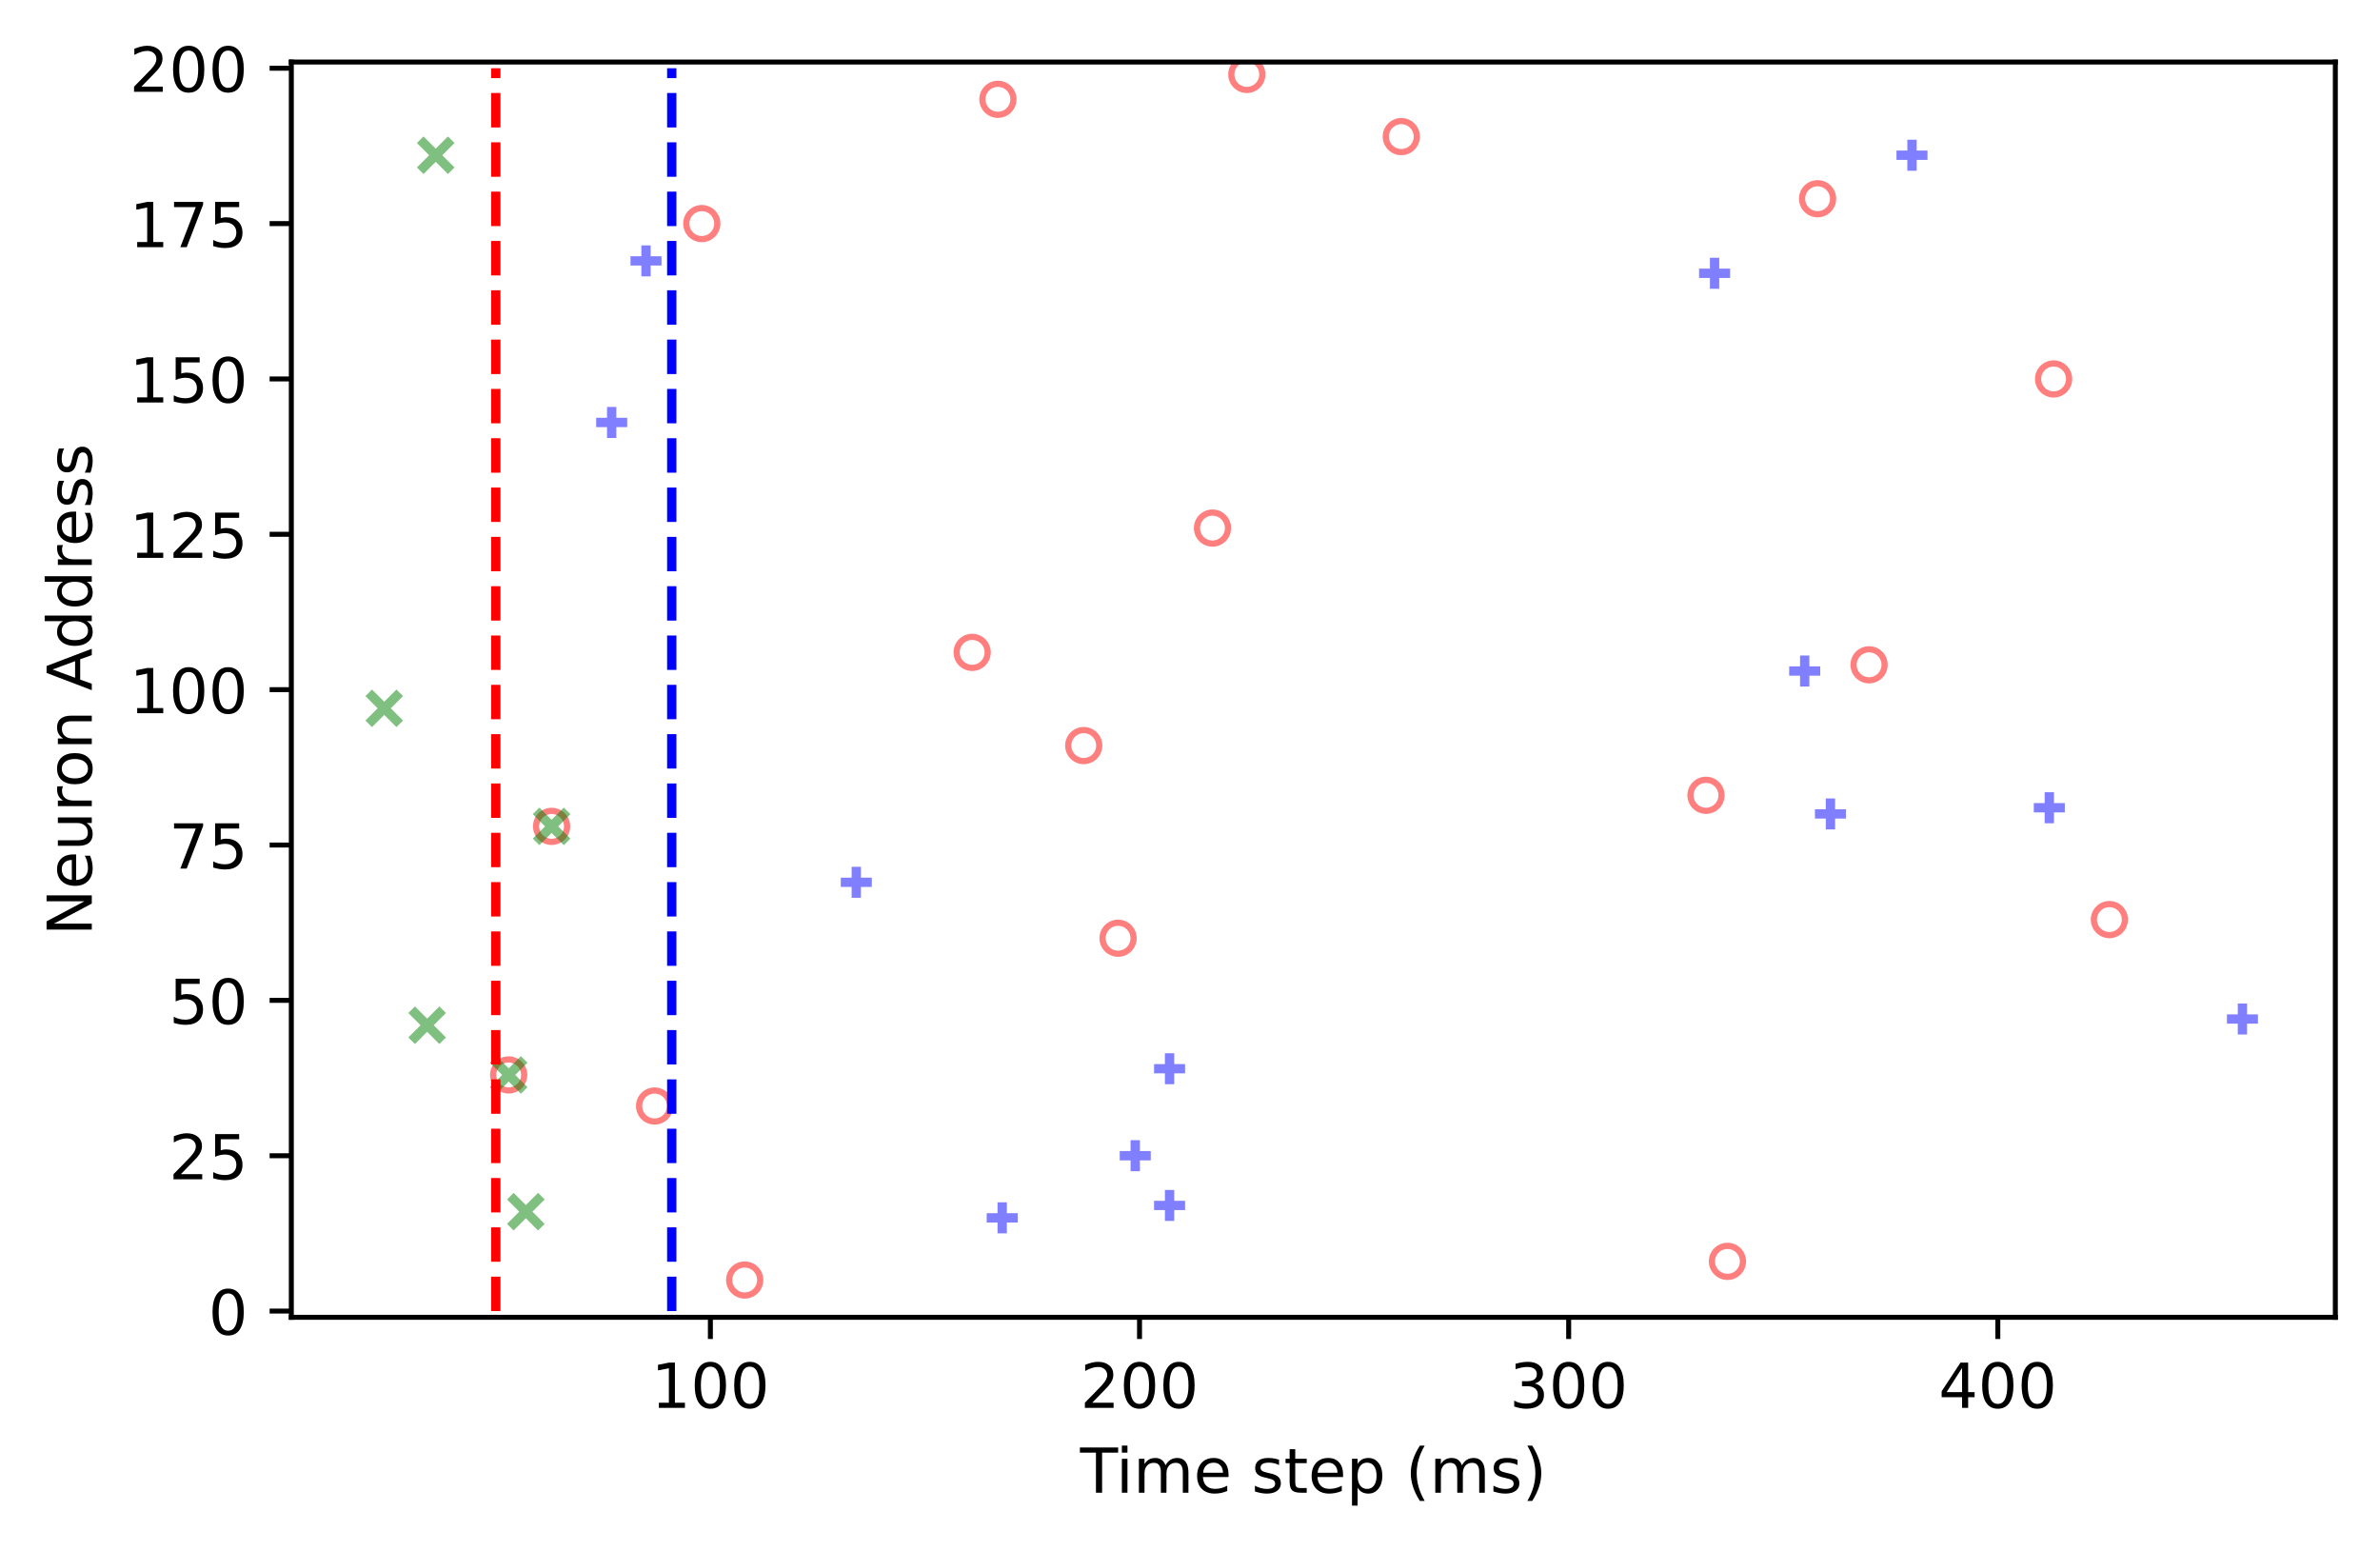
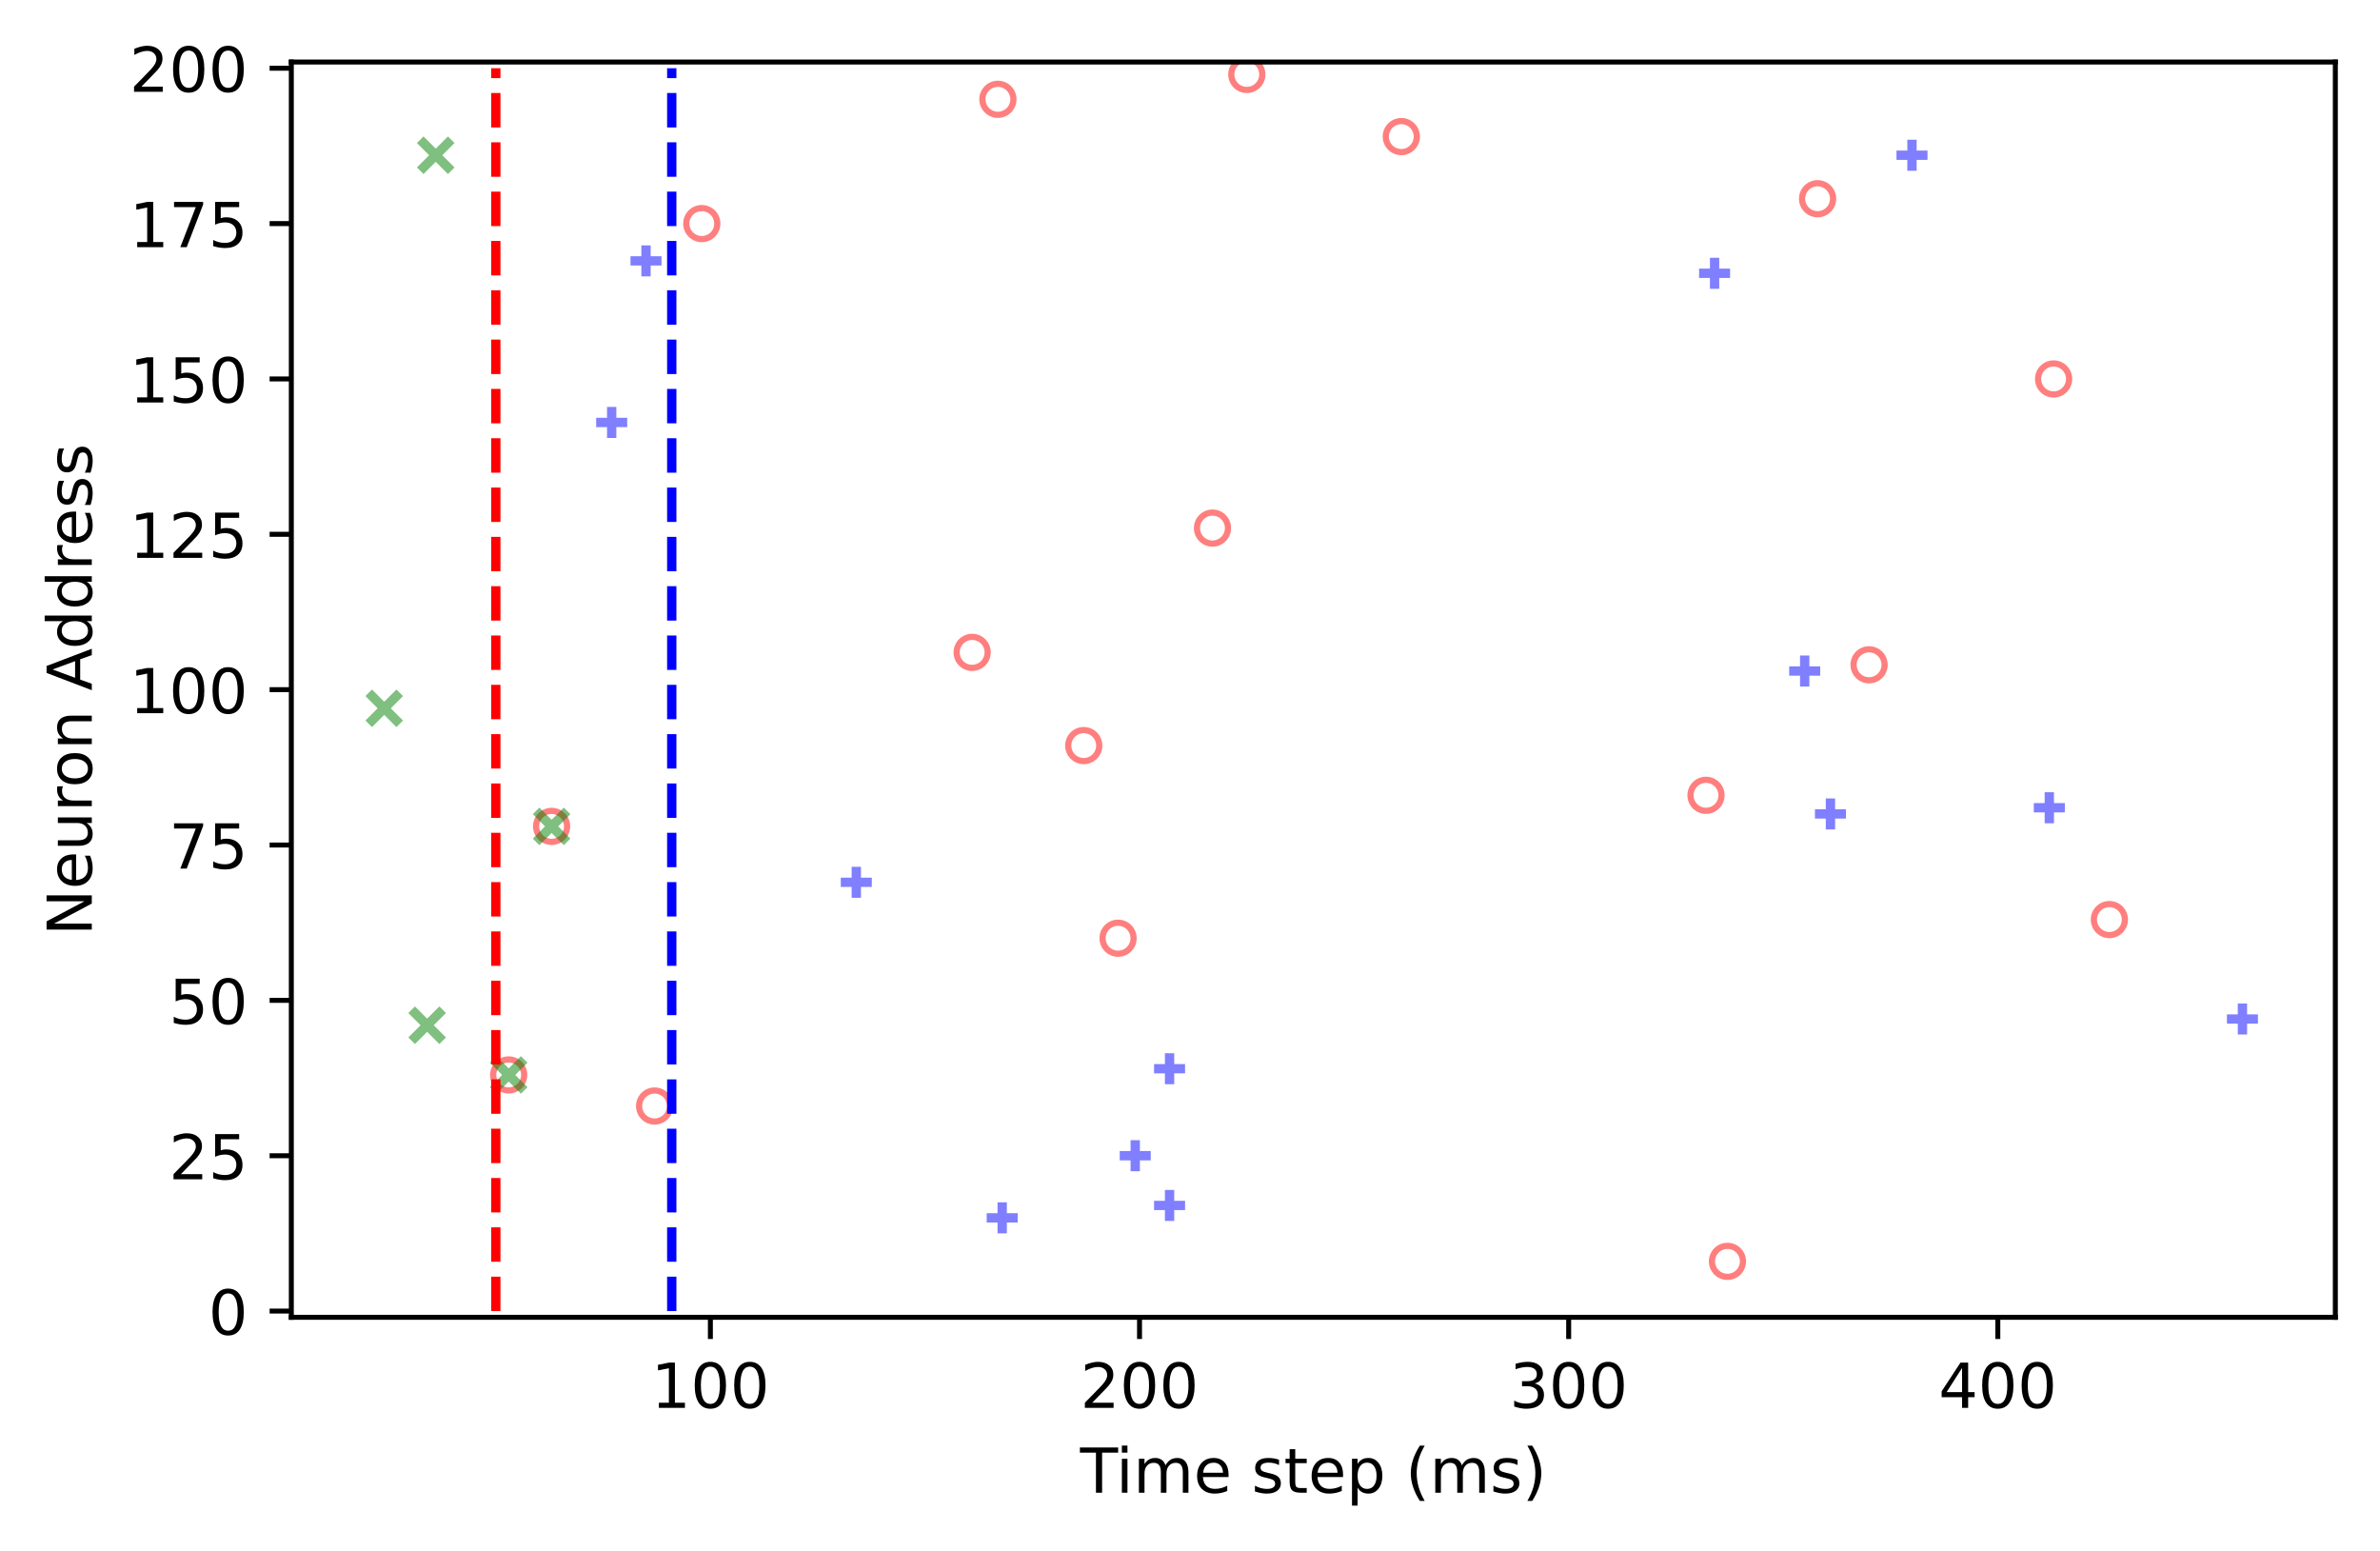
<svg xmlns="http://www.w3.org/2000/svg" xmlns:xlink="http://www.w3.org/1999/xlink" width="383.693pt" height="249.899pt" viewBox="0 0 383.693 249.899" version="1.1">
  <defs>
    <style type="text/css">*{stroke-linejoin: round; stroke-linecap: butt}</style>
  </defs>
  <g id="figure_1">
    <g id="patch_1">
      <path d="M 0 249.899  L 383.693 249.899  L 383.693 0  L 0 0  L 0 249.899  z " style="fill: none" />
    </g>
    <g id="axes_1">
      <g id="patch_2">
        <path d="M 46.966 212.343  L 376.493 212.343  L 376.493 9.998  L 46.966 9.998  L 46.966 212.343  z " style="fill: none" />
      </g>
      <g id="PathCollection_1">
        <defs>
-           <path id="m49ba9398c5" d="M -2.5 0  L 2.5 0  M 0 2.5  L 0 -2.5  " style="stroke: #0000ff; stroke-opacity: 0.5; stroke-width: 1.5" />
+           <path id="md9dcd621cb" d="M -2.5 0  L 2.5 0  M 0 2.5  L 0 -2.5  " style="stroke: #0000ff; stroke-opacity: 0.5; stroke-width: 1.5" />
        </defs>
-         <g clip-path="url(#p2a51157a6c)">
-           <use xlink:href="#m49ba9398c5" x="98.612" y="68.097" style="fill: #0000ff; fill-opacity: 0.5; stroke: #0000ff; stroke-opacity: 0.5; stroke-width: 1.5" />
-           <use xlink:href="#m49ba9398c5" x="104.147" y="42.052" style="fill: #0000ff; fill-opacity: 0.5; stroke: #0000ff; stroke-opacity: 0.5; stroke-width: 1.5" />
-           <use xlink:href="#m49ba9398c5" x="138.048" y="142.223" style="fill: #0000ff; fill-opacity: 0.5; stroke: #0000ff; stroke-opacity: 0.5; stroke-width: 1.5" />
-           <use xlink:href="#m49ba9398c5" x="161.57" y="196.315" style="fill: #0000ff; fill-opacity: 0.5; stroke: #0000ff; stroke-opacity: 0.5; stroke-width: 1.5" />
-           <use xlink:href="#m49ba9398c5" x="183.018" y="186.298" style="fill: #0000ff; fill-opacity: 0.5; stroke: #0000ff; stroke-opacity: 0.5; stroke-width: 1.5" />
-           <use xlink:href="#m49ba9398c5" x="188.552" y="194.312" style="fill: #0000ff; fill-opacity: 0.5; stroke: #0000ff; stroke-opacity: 0.5; stroke-width: 1.5" />
-           <use xlink:href="#m49ba9398c5" x="188.552" y="172.274" style="fill: #0000ff; fill-opacity: 0.5; stroke: #0000ff; stroke-opacity: 0.5; stroke-width: 1.5" />
-           <use xlink:href="#m49ba9398c5" x="276.417" y="44.056" style="fill: #0000ff; fill-opacity: 0.5; stroke: #0000ff; stroke-opacity: 0.5; stroke-width: 1.5" />
-           <use xlink:href="#m49ba9398c5" x="290.946" y="108.165" style="fill: #0000ff; fill-opacity: 0.5; stroke: #0000ff; stroke-opacity: 0.5; stroke-width: 1.5" />
-           <use xlink:href="#m49ba9398c5" x="295.097" y="131.204" style="fill: #0000ff; fill-opacity: 0.5; stroke: #0000ff; stroke-opacity: 0.5; stroke-width: 1.5" />
-           <use xlink:href="#m49ba9398c5" x="308.242" y="25.023" style="fill: #0000ff; fill-opacity: 0.5; stroke: #0000ff; stroke-opacity: 0.5; stroke-width: 1.5" />
-           <use xlink:href="#m49ba9398c5" x="330.381" y="130.203" style="fill: #0000ff; fill-opacity: 0.5; stroke: #0000ff; stroke-opacity: 0.5; stroke-width: 1.5" />
-           <use xlink:href="#m49ba9398c5" x="361.515" y="164.261" style="fill: #0000ff; fill-opacity: 0.5; stroke: #0000ff; stroke-opacity: 0.5; stroke-width: 1.5" />
+         <g clip-path="url(#pcda704940f)">
+           <use xlink:href="#md9dcd621cb" x="98.612" y="68.097" style="fill: #0000ff; fill-opacity: 0.5; stroke: #0000ff; stroke-opacity: 0.5; stroke-width: 1.5" />
+           <use xlink:href="#md9dcd621cb" x="104.147" y="42.052" style="fill: #0000ff; fill-opacity: 0.5; stroke: #0000ff; stroke-opacity: 0.5; stroke-width: 1.5" />
+           <use xlink:href="#md9dcd621cb" x="138.048" y="142.223" style="fill: #0000ff; fill-opacity: 0.5; stroke: #0000ff; stroke-opacity: 0.5; stroke-width: 1.5" />
+           <use xlink:href="#md9dcd621cb" x="161.57" y="196.315" style="fill: #0000ff; fill-opacity: 0.5; stroke: #0000ff; stroke-opacity: 0.5; stroke-width: 1.5" />
+           <use xlink:href="#md9dcd621cb" x="183.018" y="186.298" style="fill: #0000ff; fill-opacity: 0.5; stroke: #0000ff; stroke-opacity: 0.5; stroke-width: 1.5" />
+           <use xlink:href="#md9dcd621cb" x="188.552" y="194.312" style="fill: #0000ff; fill-opacity: 0.5; stroke: #0000ff; stroke-opacity: 0.5; stroke-width: 1.5" />
+           <use xlink:href="#md9dcd621cb" x="188.552" y="172.274" style="fill: #0000ff; fill-opacity: 0.5; stroke: #0000ff; stroke-opacity: 0.5; stroke-width: 1.5" />
+           <use xlink:href="#md9dcd621cb" x="276.417" y="44.056" style="fill: #0000ff; fill-opacity: 0.5; stroke: #0000ff; stroke-opacity: 0.5; stroke-width: 1.5" />
+           <use xlink:href="#md9dcd621cb" x="290.946" y="108.165" style="fill: #0000ff; fill-opacity: 0.5; stroke: #0000ff; stroke-opacity: 0.5; stroke-width: 1.5" />
+           <use xlink:href="#md9dcd621cb" x="295.097" y="131.204" style="fill: #0000ff; fill-opacity: 0.5; stroke: #0000ff; stroke-opacity: 0.5; stroke-width: 1.5" />
+           <use xlink:href="#md9dcd621cb" x="308.242" y="25.023" style="fill: #0000ff; fill-opacity: 0.5; stroke: #0000ff; stroke-opacity: 0.5; stroke-width: 1.5" />
+           <use xlink:href="#md9dcd621cb" x="330.381" y="130.203" style="fill: #0000ff; fill-opacity: 0.5; stroke: #0000ff; stroke-opacity: 0.5; stroke-width: 1.5" />
+           <use xlink:href="#md9dcd621cb" x="361.515" y="164.261" style="fill: #0000ff; fill-opacity: 0.5; stroke: #0000ff; stroke-opacity: 0.5; stroke-width: 1.5" />
        </g>
      </g>
      <g id="PathCollection_2">
        <defs>
-           <path id="C0_0_2631cf72f9" d="M 0 2.5  C 0.663 2.5 1.299 2.237 1.768 1.768  C 2.237 1.299 2.5 0.663 2.5 -0  C 2.5 -0.663 2.237 -1.299 1.768 -1.768  C 1.299 -2.237 0.663 -2.5 0 -2.5  C -0.663 -2.5 -1.299 -2.237 -1.768 -1.768  C -2.237 -1.299 -2.5 -0.663 -2.5 0  C -2.5 0.663 -2.237 1.299 -1.768 1.768  C -1.299 2.237 -0.663 2.5 0 2.5  z " />
+           <path id="C0_0_1698e691b0" d="M 0 2.5  C 0.663 2.5 1.299 2.237 1.768 1.768  C 2.237 1.299 2.5 0.663 2.5 -0  C 2.5 -0.663 2.237 -1.299 1.768 -1.768  C 1.299 -2.237 0.663 -2.5 0 -2.5  C -0.663 -2.5 -1.299 -2.237 -1.768 -1.768  C -2.237 -1.299 -2.5 -0.663 -2.5 0  C -2.5 0.663 -2.237 1.299 -1.768 1.768  C -1.299 2.237 -0.663 2.5 0 2.5  z " />
        </defs>
-         <g clip-path="url(#p2a51157a6c)">
-           <use xlink:href="#C0_0_2631cf72f9" x="82.008" y="173.276" style="fill: none; stroke: #ff0000; stroke-opacity: 0.5" />
-         </g>
-         <g clip-path="url(#p2a51157a6c)">
-           <use xlink:href="#C0_0_2631cf72f9" x="88.926" y="133.208" style="fill: none; stroke: #ff0000; stroke-opacity: 0.5" />
-         </g>
-         <g clip-path="url(#p2a51157a6c)">
-           <use xlink:href="#C0_0_2631cf72f9" x="105.531" y="178.285" style="fill: none; stroke: #ff0000; stroke-opacity: 0.5" />
-         </g>
-         <g clip-path="url(#p2a51157a6c)">
-           <use xlink:href="#C0_0_2631cf72f9" x="113.141" y="36.042" style="fill: none; stroke: #ff0000; stroke-opacity: 0.5" />
-         </g>
-         <g clip-path="url(#p2a51157a6c)">
-           <use xlink:href="#C0_0_2631cf72f9" x="120.059" y="206.333" style="fill: none; stroke: #ff0000; stroke-opacity: 0.5" />
-         </g>
-         <g clip-path="url(#p2a51157a6c)">
-           <use xlink:href="#C0_0_2631cf72f9" x="156.727" y="105.16" style="fill: none; stroke: #ff0000; stroke-opacity: 0.5" />
-         </g>
-         <g clip-path="url(#p2a51157a6c)">
-           <use xlink:href="#C0_0_2631cf72f9" x="160.879" y="16.008" style="fill: none; stroke: #ff0000; stroke-opacity: 0.5" />
-         </g>
-         <g clip-path="url(#p2a51157a6c)">
-           <use xlink:href="#C0_0_2631cf72f9" x="174.715" y="120.186" style="fill: none; stroke: #ff0000; stroke-opacity: 0.5" />
-         </g>
-         <g clip-path="url(#p2a51157a6c)">
-           <use xlink:href="#C0_0_2631cf72f9" x="180.25" y="151.239" style="fill: none; stroke: #ff0000; stroke-opacity: 0.5" />
-         </g>
-         <g clip-path="url(#p2a51157a6c)">
-           <use xlink:href="#C0_0_2631cf72f9" x="195.471" y="85.126" style="fill: none; stroke: #ff0000; stroke-opacity: 0.5" />
-         </g>
-         <g clip-path="url(#p2a51157a6c)">
-           <use xlink:href="#C0_0_2631cf72f9" x="201.006" y="12.001" style="fill: none; stroke: #ff0000; stroke-opacity: 0.5" />
-         </g>
-         <g clip-path="url(#p2a51157a6c)">
-           <use xlink:href="#C0_0_2631cf72f9" x="225.912" y="22.018" style="fill: none; stroke: #ff0000; stroke-opacity: 0.5" />
-         </g>
-         <g clip-path="url(#p2a51157a6c)">
-           <use xlink:href="#C0_0_2631cf72f9" x="275.034" y="128.199" style="fill: none; stroke: #ff0000; stroke-opacity: 0.5" />
-         </g>
-         <g clip-path="url(#p2a51157a6c)">
-           <use xlink:href="#C0_0_2631cf72f9" x="278.493" y="203.327" style="fill: none; stroke: #ff0000; stroke-opacity: 0.5" />
-         </g>
-         <g clip-path="url(#p2a51157a6c)">
-           <use xlink:href="#C0_0_2631cf72f9" x="293.022" y="32.035" style="fill: none; stroke: #ff0000; stroke-opacity: 0.5" />
-         </g>
-         <g clip-path="url(#p2a51157a6c)">
-           <use xlink:href="#C0_0_2631cf72f9" x="301.324" y="107.163" style="fill: none; stroke: #ff0000; stroke-opacity: 0.5" />
-         </g>
-         <g clip-path="url(#p2a51157a6c)">
-           <use xlink:href="#C0_0_2631cf72f9" x="331.073" y="61.085" style="fill: none; stroke: #ff0000; stroke-opacity: 0.5" />
-         </g>
-         <g clip-path="url(#p2a51157a6c)">
-           <use xlink:href="#C0_0_2631cf72f9" x="340.067" y="148.233" style="fill: none; stroke: #ff0000; stroke-opacity: 0.5" />
+         <g clip-path="url(#pcda704940f)">
+           <use xlink:href="#C0_0_1698e691b0" x="82.008" y="173.276" style="fill: none; stroke: #ff0000; stroke-opacity: 0.5" />
+         </g>
+         <g clip-path="url(#pcda704940f)">
+           <use xlink:href="#C0_0_1698e691b0" x="88.926" y="133.208" style="fill: none; stroke: #ff0000; stroke-opacity: 0.5" />
+         </g>
+         <g clip-path="url(#pcda704940f)">
+           <use xlink:href="#C0_0_1698e691b0" x="105.531" y="178.285" style="fill: none; stroke: #ff0000; stroke-opacity: 0.5" />
+         </g>
+         <g clip-path="url(#pcda704940f)">
+           <use xlink:href="#C0_0_1698e691b0" x="113.141" y="36.042" style="fill: none; stroke: #ff0000; stroke-opacity: 0.5" />
+         </g>
+         <g clip-path="url(#pcda704940f)">
+           <use xlink:href="#C0_0_1698e691b0" x="156.727" y="105.16" style="fill: none; stroke: #ff0000; stroke-opacity: 0.5" />
+         </g>
+         <g clip-path="url(#pcda704940f)">
+           <use xlink:href="#C0_0_1698e691b0" x="160.879" y="16.008" style="fill: none; stroke: #ff0000; stroke-opacity: 0.5" />
+         </g>
+         <g clip-path="url(#pcda704940f)">
+           <use xlink:href="#C0_0_1698e691b0" x="174.715" y="120.186" style="fill: none; stroke: #ff0000; stroke-opacity: 0.5" />
+         </g>
+         <g clip-path="url(#pcda704940f)">
+           <use xlink:href="#C0_0_1698e691b0" x="180.25" y="151.239" style="fill: none; stroke: #ff0000; stroke-opacity: 0.5" />
+         </g>
+         <g clip-path="url(#pcda704940f)">
+           <use xlink:href="#C0_0_1698e691b0" x="195.471" y="85.126" style="fill: none; stroke: #ff0000; stroke-opacity: 0.5" />
+         </g>
+         <g clip-path="url(#pcda704940f)">
+           <use xlink:href="#C0_0_1698e691b0" x="201.006" y="12.001" style="fill: none; stroke: #ff0000; stroke-opacity: 0.5" />
+         </g>
+         <g clip-path="url(#pcda704940f)">
+           <use xlink:href="#C0_0_1698e691b0" x="225.912" y="22.018" style="fill: none; stroke: #ff0000; stroke-opacity: 0.5" />
+         </g>
+         <g clip-path="url(#pcda704940f)">
+           <use xlink:href="#C0_0_1698e691b0" x="275.034" y="128.199" style="fill: none; stroke: #ff0000; stroke-opacity: 0.5" />
+         </g>
+         <g clip-path="url(#pcda704940f)">
+           <use xlink:href="#C0_0_1698e691b0" x="278.493" y="203.327" style="fill: none; stroke: #ff0000; stroke-opacity: 0.5" />
+         </g>
+         <g clip-path="url(#pcda704940f)">
+           <use xlink:href="#C0_0_1698e691b0" x="293.022" y="32.035" style="fill: none; stroke: #ff0000; stroke-opacity: 0.5" />
+         </g>
+         <g clip-path="url(#pcda704940f)">
+           <use xlink:href="#C0_0_1698e691b0" x="301.324" y="107.163" style="fill: none; stroke: #ff0000; stroke-opacity: 0.5" />
+         </g>
+         <g clip-path="url(#pcda704940f)">
+           <use xlink:href="#C0_0_1698e691b0" x="331.073" y="61.085" style="fill: none; stroke: #ff0000; stroke-opacity: 0.5" />
+         </g>
+         <g clip-path="url(#pcda704940f)">
+           <use xlink:href="#C0_0_1698e691b0" x="340.067" y="148.233" style="fill: none; stroke: #ff0000; stroke-opacity: 0.5" />
        </g>
      </g>
      <g id="PathCollection_3">
        <defs>
-           <path id="mb9a60f169b" d="M -2.5 2.5  L 2.5 -2.5  M -2.5 -2.5  L 2.5 2.5  " style="stroke: #008000; stroke-opacity: 0.5; stroke-width: 1.5" />
+           <path id="mad9da524e9" d="M -2.5 2.5  L 2.5 -2.5  M -2.5 -2.5  L 2.5 2.5  " style="stroke: #008000; stroke-opacity: 0.5; stroke-width: 1.5" />
        </defs>
-         <g clip-path="url(#p2a51157a6c)">
-           <use xlink:href="#mb9a60f169b" x="61.944" y="114.175" style="fill: #008000; fill-opacity: 0.5; stroke: #008000; stroke-opacity: 0.5; stroke-width: 1.5" />
-           <use xlink:href="#mb9a60f169b" x="68.863" y="165.262" style="fill: #008000; fill-opacity: 0.5; stroke: #008000; stroke-opacity: 0.5; stroke-width: 1.5" />
-           <use xlink:href="#mb9a60f169b" x="70.246" y="25.023" style="fill: #008000; fill-opacity: 0.5; stroke: #008000; stroke-opacity: 0.5; stroke-width: 1.5" />
-           <use xlink:href="#mb9a60f169b" x="82.008" y="173.276" style="fill: #008000; fill-opacity: 0.5; stroke: #008000; stroke-opacity: 0.5; stroke-width: 1.5" />
-           <use xlink:href="#mb9a60f169b" x="84.775" y="195.314" style="fill: #008000; fill-opacity: 0.5; stroke: #008000; stroke-opacity: 0.5; stroke-width: 1.5" />
-           <use xlink:href="#mb9a60f169b" x="88.926" y="133.208" style="fill: #008000; fill-opacity: 0.5; stroke: #008000; stroke-opacity: 0.5; stroke-width: 1.5" />
+         <g clip-path="url(#pcda704940f)">
+           <use xlink:href="#mad9da524e9" x="61.944" y="114.175" style="fill: #008000; fill-opacity: 0.5; stroke: #008000; stroke-opacity: 0.5; stroke-width: 1.5" />
+           <use xlink:href="#mad9da524e9" x="68.863" y="165.262" style="fill: #008000; fill-opacity: 0.5; stroke: #008000; stroke-opacity: 0.5; stroke-width: 1.5" />
+           <use xlink:href="#mad9da524e9" x="70.246" y="25.023" style="fill: #008000; fill-opacity: 0.5; stroke: #008000; stroke-opacity: 0.5; stroke-width: 1.5" />
+           <use xlink:href="#mad9da524e9" x="82.008" y="173.276" style="fill: #008000; fill-opacity: 0.5; stroke: #008000; stroke-opacity: 0.5; stroke-width: 1.5" />
+           <use xlink:href="#mad9da524e9" x="88.926" y="133.208" style="fill: #008000; fill-opacity: 0.5; stroke: #008000; stroke-opacity: 0.5; stroke-width: 1.5" />
        </g>
      </g>
      <g id="matplotlib.axis_1">
        <g id="xtick_1">
          <g id="line2d_1">
            <defs>
-               <path id="m1952675f0c" d="M 0 0  L 0 3.5  " style="stroke: #000000; stroke-width: 0.8" />
+               <path id="m37a9960a7b" d="M 0 0  L 0 3.5  " style="stroke: #000000; stroke-width: 0.8" />
            </defs>
            <g>
-               <use xlink:href="#m1952675f0c" x="114.525" y="212.343" style="stroke: #000000; stroke-width: 0.8" />
+               <use xlink:href="#m37a9960a7b" x="114.525" y="212.343" style="stroke: #000000; stroke-width: 0.8" />
            </g>
          </g>
          <g id="text_1">
            <g transform="translate(104.9809 226.9412) scale(0.1 -0.1)">
              <defs>
                <path id="DejaVuSans-31" d="M 794 531  L 1825 531  L 1825 4091  L 703 3866  L 703 4441  L 1819 4666  L 2450 4666  L 2450 531  L 3481 531  L 3481 0  L 794 0  L 794 531  z " transform="scale(0.015625)" />
                <path id="DejaVuSans-30" d="M 2034 4250  Q 1547 4250 1301 3770  Q 1056 3291 1056 2328  Q 1056 1369 1301 889  Q 1547 409 2034 409  Q 2525 409 2770 889  Q 3016 1369 3016 2328  Q 3016 3291 2770 3770  Q 2525 4250 2034 4250  z M 2034 4750  Q 2819 4750 3233 4129  Q 3647 3509 3647 2328  Q 3647 1150 3233 529  Q 2819 -91 2034 -91  Q 1250 -91 836 529  Q 422 1150 422 2328  Q 422 3509 836 4129  Q 1250 4750 2034 4750  z " transform="scale(0.015625)" />
              </defs>
              <use xlink:href="#DejaVuSans-31" />
              <use xlink:href="#DejaVuSans-30" transform="translate(63.62305 0)" />
              <use xlink:href="#DejaVuSans-30" transform="translate(127.2461 0)" />
            </g>
          </g>
        </g>
        <g id="xtick_2">
          <g id="line2d_2">
            <g>
-               <use xlink:href="#m1952675f0c" x="183.71" y="212.343" style="stroke: #000000; stroke-width: 0.8" />
+               <use xlink:href="#m37a9960a7b" x="183.71" y="212.343" style="stroke: #000000; stroke-width: 0.8" />
            </g>
          </g>
          <g id="text_2">
            <g transform="translate(174.1658 226.9412) scale(0.1 -0.1)">
              <defs>
                <path id="DejaVuSans-32" d="M 1228 531  L 3431 531  L 3431 0  L 469 0  L 469 531  Q 828 903 1448 1529  Q 2069 2156 2228 2338  Q 2531 2678 2651 2914  Q 2772 3150 2772 3378  Q 2772 3750 2511 3984  Q 2250 4219 1831 4219  Q 1534 4219 1204 4116  Q 875 4013 500 3803  L 500 4441  Q 881 4594 1212 4672  Q 1544 4750 1819 4750  Q 2544 4750 2975 4387  Q 3406 4025 3406 3419  Q 3406 3131 3298 2873  Q 3191 2616 2906 2266  Q 2828 2175 2409 1742  Q 1991 1309 1228 531  z " transform="scale(0.015625)" />
              </defs>
              <use xlink:href="#DejaVuSans-32" />
              <use xlink:href="#DejaVuSans-30" transform="translate(63.62305 0)" />
              <use xlink:href="#DejaVuSans-30" transform="translate(127.2461 0)" />
            </g>
          </g>
        </g>
        <g id="xtick_3">
          <g id="line2d_3">
            <g>
-               <use xlink:href="#m1952675f0c" x="252.894" y="212.343" style="stroke: #000000; stroke-width: 0.8" />
+               <use xlink:href="#m37a9960a7b" x="252.894" y="212.343" style="stroke: #000000; stroke-width: 0.8" />
            </g>
          </g>
          <g id="text_3">
            <g transform="translate(243.3507 226.9412) scale(0.1 -0.1)">
              <defs>
                <path id="DejaVuSans-33" d="M 2597 2516  Q 3050 2419 3304 2112  Q 3559 1806 3559 1356  Q 3559 666 3084 287  Q 2609 -91 1734 -91  Q 1441 -91 1130 -33  Q 819 25 488 141  L 488 750  Q 750 597 1062 519  Q 1375 441 1716 441  Q 2309 441 2620 675  Q 2931 909 2931 1356  Q 2931 1769 2642 2001  Q 2353 2234 1838 2234  L 1294 2234  L 1294 2753  L 1863 2753  Q 2328 2753 2575 2939  Q 2822 3125 2822 3475  Q 2822 3834 2567 4026  Q 2313 4219 1838 4219  Q 1578 4219 1281 4162  Q 984 4106 628 3988  L 628 4550  Q 988 4650 1302 4700  Q 1616 4750 1894 4750  Q 2613 4750 3031 4423  Q 3450 4097 3450 3541  Q 3450 3153 3228 2886  Q 3006 2619 2597 2516  z " transform="scale(0.015625)" />
              </defs>
              <use xlink:href="#DejaVuSans-33" />
              <use xlink:href="#DejaVuSans-30" transform="translate(63.62305 0)" />
              <use xlink:href="#DejaVuSans-30" transform="translate(127.2461 0)" />
            </g>
          </g>
        </g>
        <g id="xtick_4">
          <g id="line2d_4">
            <g>
-               <use xlink:href="#m1952675f0c" x="322.079" y="212.343" style="stroke: #000000; stroke-width: 0.8" />
+               <use xlink:href="#m37a9960a7b" x="322.079" y="212.343" style="stroke: #000000; stroke-width: 0.8" />
            </g>
          </g>
          <g id="text_4">
            <g transform="translate(312.5355 226.9412) scale(0.1 -0.1)">
              <defs>
                <path id="DejaVuSans-34" d="M 2419 4116  L 825 1625  L 2419 1625  L 2419 4116  z M 2253 4666  L 3047 4666  L 3047 1625  L 3713 1625  L 3713 1100  L 3047 1100  L 3047 0  L 2419 0  L 2419 1100  L 313 1100  L 313 1709  L 2253 4666  z " transform="scale(0.015625)" />
              </defs>
              <use xlink:href="#DejaVuSans-34" />
              <use xlink:href="#DejaVuSans-30" transform="translate(63.62305 0)" />
              <use xlink:href="#DejaVuSans-30" transform="translate(127.2461 0)" />
            </g>
          </g>
        </g>
        <g id="text_5">
          <g transform="translate(174.1255 240.6194) scale(0.1 -0.1)">
            <defs>
              <path id="DejaVuSans-54" d="M -19 4666  L 3928 4666  L 3928 4134  L 2272 4134  L 2272 0  L 1638 0  L 1638 4134  L -19 4134  L -19 4666  z " transform="scale(0.015625)" />
              <path id="DejaVuSans-69" d="M 603 3500  L 1178 3500  L 1178 0  L 603 0  L 603 3500  z M 603 4863  L 1178 4863  L 1178 4134  L 603 4134  L 603 4863  z " transform="scale(0.015625)" />
              <path id="DejaVuSans-6d" d="M 3328 2828  Q 3544 3216 3844 3400  Q 4144 3584 4550 3584  Q 5097 3584 5394 3201  Q 5691 2819 5691 2113  L 5691 0  L 5113 0  L 5113 2094  Q 5113 2597 4934 2840  Q 4756 3084 4391 3084  Q 3944 3084 3684 2787  Q 3425 2491 3425 1978  L 3425 0  L 2847 0  L 2847 2094  Q 2847 2600 2669 2842  Q 2491 3084 2119 3084  Q 1678 3084 1418 2786  Q 1159 2488 1159 1978  L 1159 0  L 581 0  L 581 3500  L 1159 3500  L 1159 2956  Q 1356 3278 1631 3431  Q 1906 3584 2284 3584  Q 2666 3584 2933 3390  Q 3200 3197 3328 2828  z " transform="scale(0.015625)" />
              <path id="DejaVuSans-65" d="M 3597 1894  L 3597 1613  L 953 1613  Q 991 1019 1311 708  Q 1631 397 2203 397  Q 2534 397 2845 478  Q 3156 559 3463 722  L 3463 178  Q 3153 47 2828 -22  Q 2503 -91 2169 -91  Q 1331 -91 842 396  Q 353 884 353 1716  Q 353 2575 817 3079  Q 1281 3584 2069 3584  Q 2775 3584 3186 3129  Q 3597 2675 3597 1894  z M 3022 2063  Q 3016 2534 2758 2815  Q 2500 3097 2075 3097  Q 1594 3097 1305 2825  Q 1016 2553 972 2059  L 3022 2063  z " transform="scale(0.015625)" />
              <path id="DejaVuSans-20" transform="scale(0.015625)" />
              <path id="DejaVuSans-73" d="M 2834 3397  L 2834 2853  Q 2591 2978 2328 3040  Q 2066 3103 1784 3103  Q 1356 3103 1142 2972  Q 928 2841 928 2578  Q 928 2378 1081 2264  Q 1234 2150 1697 2047  L 1894 2003  Q 2506 1872 2764 1633  Q 3022 1394 3022 966  Q 3022 478 2636 193  Q 2250 -91 1575 -91  Q 1294 -91 989 -36  Q 684 19 347 128  L 347 722  Q 666 556 975 473  Q 1284 391 1588 391  Q 1994 391 2212 530  Q 2431 669 2431 922  Q 2431 1156 2273 1281  Q 2116 1406 1581 1522  L 1381 1569  Q 847 1681 609 1914  Q 372 2147 372 2553  Q 372 3047 722 3315  Q 1072 3584 1716 3584  Q 2034 3584 2315 3537  Q 2597 3491 2834 3397  z " transform="scale(0.015625)" />
              <path id="DejaVuSans-74" d="M 1172 4494  L 1172 3500  L 2356 3500  L 2356 3053  L 1172 3053  L 1172 1153  Q 1172 725 1289 603  Q 1406 481 1766 481  L 2356 481  L 2356 0  L 1766 0  Q 1100 0 847 248  Q 594 497 594 1153  L 594 3053  L 172 3053  L 172 3500  L 594 3500  L 594 4494  L 1172 4494  z " transform="scale(0.015625)" />
              <path id="DejaVuSans-70" d="M 1159 525  L 1159 -1331  L 581 -1331  L 581 3500  L 1159 3500  L 1159 2969  Q 1341 3281 1617 3432  Q 1894 3584 2278 3584  Q 2916 3584 3314 3078  Q 3713 2572 3713 1747  Q 3713 922 3314 415  Q 2916 -91 2278 -91  Q 1894 -91 1617 61  Q 1341 213 1159 525  z M 3116 1747  Q 3116 2381 2855 2742  Q 2594 3103 2138 3103  Q 1681 3103 1420 2742  Q 1159 2381 1159 1747  Q 1159 1113 1420 752  Q 1681 391 2138 391  Q 2594 391 2855 752  Q 3116 1113 3116 1747  z " transform="scale(0.015625)" />
              <path id="DejaVuSans-28" d="M 1984 4856  Q 1566 4138 1362 3434  Q 1159 2731 1159 2009  Q 1159 1288 1364 580  Q 1569 -128 1984 -844  L 1484 -844  Q 1016 -109 783 600  Q 550 1309 550 2009  Q 550 2706 781 3412  Q 1013 4119 1484 4856  L 1984 4856  z " transform="scale(0.015625)" />
              <path id="DejaVuSans-29" d="M 513 4856  L 1013 4856  Q 1481 4119 1714 3412  Q 1947 2706 1947 2009  Q 1947 1309 1714 600  Q 1481 -109 1013 -844  L 513 -844  Q 928 -128 1133 580  Q 1338 1288 1338 2009  Q 1338 2731 1133 3434  Q 928 4138 513 4856  z " transform="scale(0.015625)" />
            </defs>
            <use xlink:href="#DejaVuSans-54" />
            <use xlink:href="#DejaVuSans-69" transform="translate(57.95898 0)" />
            <use xlink:href="#DejaVuSans-6d" transform="translate(85.74219 0)" />
            <use xlink:href="#DejaVuSans-65" transform="translate(183.1543 0)" />
            <use xlink:href="#DejaVuSans-20" transform="translate(244.6777 0)" />
            <use xlink:href="#DejaVuSans-73" transform="translate(276.4648 0)" />
            <use xlink:href="#DejaVuSans-74" transform="translate(328.5645 0)" />
            <use xlink:href="#DejaVuSans-65" transform="translate(367.7734 0)" />
            <use xlink:href="#DejaVuSans-70" transform="translate(429.2969 0)" />
            <use xlink:href="#DejaVuSans-20" transform="translate(492.7734 0)" />
            <use xlink:href="#DejaVuSans-28" transform="translate(524.5605 0)" />
            <use xlink:href="#DejaVuSans-6d" transform="translate(563.5742 0)" />
            <use xlink:href="#DejaVuSans-73" transform="translate(660.9863 0)" />
            <use xlink:href="#DejaVuSans-29" transform="translate(713.0859 0)" />
          </g>
        </g>
      </g>
      <g id="matplotlib.axis_2">
        <g id="ytick_1">
          <g id="line2d_5">
            <defs>
-               <path id="m927cdf7397" d="M 0 0  L -3.5 0  " style="stroke: #000000; stroke-width: 0.8" />
+               <path id="me9ba491860" d="M 0 0  L -3.5 0  " style="stroke: #000000; stroke-width: 0.8" />
            </defs>
            <g>
-               <use xlink:href="#m927cdf7397" x="46.966" y="211.341" style="stroke: #000000; stroke-width: 0.8" />
+               <use xlink:href="#me9ba491860" x="46.966" y="211.341" style="stroke: #000000; stroke-width: 0.8" />
            </g>
          </g>
          <g id="text_6">
            <g transform="translate(33.60312 215.1403) scale(0.1 -0.1)">
              <use xlink:href="#DejaVuSans-30" />
            </g>
          </g>
        </g>
        <g id="ytick_2">
          <g id="line2d_6">
            <g>
-               <use xlink:href="#m927cdf7397" x="46.966" y="186.298" style="stroke: #000000; stroke-width: 0.8" />
+               <use xlink:href="#me9ba491860" x="46.966" y="186.298" style="stroke: #000000; stroke-width: 0.8" />
            </g>
          </g>
          <g id="text_7">
            <g transform="translate(27.24063 190.0976) scale(0.1 -0.1)">
              <defs>
                <path id="DejaVuSans-35" d="M 691 4666  L 3169 4666  L 3169 4134  L 1269 4134  L 1269 2991  Q 1406 3038 1543 3061  Q 1681 3084 1819 3084  Q 2600 3084 3056 2656  Q 3513 2228 3513 1497  Q 3513 744 3044 326  Q 2575 -91 1722 -91  Q 1428 -91 1123 -41  Q 819 9 494 109  L 494 744  Q 775 591 1075 516  Q 1375 441 1709 441  Q 2250 441 2565 725  Q 2881 1009 2881 1497  Q 2881 1984 2565 2268  Q 2250 2553 1709 2553  Q 1456 2553 1204 2497  Q 953 2441 691 2322  L 691 4666  z " transform="scale(0.015625)" />
              </defs>
              <use xlink:href="#DejaVuSans-32" />
              <use xlink:href="#DejaVuSans-35" transform="translate(63.62305 0)" />
            </g>
          </g>
        </g>
        <g id="ytick_3">
          <g id="line2d_7">
            <g>
-               <use xlink:href="#m927cdf7397" x="46.966" y="161.256" style="stroke: #000000; stroke-width: 0.8" />
+               <use xlink:href="#me9ba491860" x="46.966" y="161.256" style="stroke: #000000; stroke-width: 0.8" />
            </g>
          </g>
          <g id="text_8">
            <g transform="translate(27.24063 165.0548) scale(0.1 -0.1)">
              <use xlink:href="#DejaVuSans-35" />
              <use xlink:href="#DejaVuSans-30" transform="translate(63.62305 0)" />
            </g>
          </g>
        </g>
        <g id="ytick_4">
          <g id="line2d_8">
            <g>
-               <use xlink:href="#m927cdf7397" x="46.966" y="136.213" style="stroke: #000000; stroke-width: 0.8" />
+               <use xlink:href="#me9ba491860" x="46.966" y="136.213" style="stroke: #000000; stroke-width: 0.8" />
            </g>
          </g>
          <g id="text_9">
            <g transform="translate(27.24063 140.0121) scale(0.1 -0.1)">
              <defs>
                <path id="DejaVuSans-37" d="M 525 4666  L 3525 4666  L 3525 4397  L 1831 0  L 1172 0  L 2766 4134  L 525 4134  L 525 4666  z " transform="scale(0.015625)" />
              </defs>
              <use xlink:href="#DejaVuSans-37" />
              <use xlink:href="#DejaVuSans-35" transform="translate(63.62305 0)" />
            </g>
          </g>
        </g>
        <g id="ytick_5">
          <g id="line2d_9">
            <g>
-               <use xlink:href="#m927cdf7397" x="46.966" y="111.17" style="stroke: #000000; stroke-width: 0.8" />
+               <use xlink:href="#me9ba491860" x="46.966" y="111.17" style="stroke: #000000; stroke-width: 0.8" />
            </g>
          </g>
          <g id="text_10">
            <g transform="translate(20.87813 114.9694) scale(0.1 -0.1)">
              <use xlink:href="#DejaVuSans-31" />
              <use xlink:href="#DejaVuSans-30" transform="translate(63.62305 0)" />
              <use xlink:href="#DejaVuSans-30" transform="translate(127.2461 0)" />
            </g>
          </g>
        </g>
        <g id="ytick_6">
          <g id="line2d_10">
            <g>
-               <use xlink:href="#m927cdf7397" x="46.966" y="86.127" style="stroke: #000000; stroke-width: 0.8" />
+               <use xlink:href="#me9ba491860" x="46.966" y="86.127" style="stroke: #000000; stroke-width: 0.8" />
            </g>
          </g>
          <g id="text_11">
            <g transform="translate(20.87813 89.92664) scale(0.1 -0.1)">
              <use xlink:href="#DejaVuSans-31" />
              <use xlink:href="#DejaVuSans-32" transform="translate(63.62305 0)" />
              <use xlink:href="#DejaVuSans-35" transform="translate(127.2461 0)" />
            </g>
          </g>
        </g>
        <g id="ytick_7">
          <g id="line2d_11">
            <g>
-               <use xlink:href="#m927cdf7397" x="46.966" y="61.085" style="stroke: #000000; stroke-width: 0.8" />
+               <use xlink:href="#me9ba491860" x="46.966" y="61.085" style="stroke: #000000; stroke-width: 0.8" />
            </g>
          </g>
          <g id="text_12">
            <g transform="translate(20.87813 64.88391) scale(0.1 -0.1)">
              <use xlink:href="#DejaVuSans-31" />
              <use xlink:href="#DejaVuSans-35" transform="translate(63.62305 0)" />
              <use xlink:href="#DejaVuSans-30" transform="translate(127.2461 0)" />
            </g>
          </g>
        </g>
        <g id="ytick_8">
          <g id="line2d_12">
            <g>
-               <use xlink:href="#m927cdf7397" x="46.966" y="36.042" style="stroke: #000000; stroke-width: 0.8" />
+               <use xlink:href="#me9ba491860" x="46.966" y="36.042" style="stroke: #000000; stroke-width: 0.8" />
            </g>
          </g>
          <g id="text_13">
            <g transform="translate(20.87813 39.84117) scale(0.1 -0.1)">
              <use xlink:href="#DejaVuSans-31" />
              <use xlink:href="#DejaVuSans-37" transform="translate(63.62305 0)" />
              <use xlink:href="#DejaVuSans-35" transform="translate(127.2461 0)" />
            </g>
          </g>
        </g>
        <g id="ytick_9">
          <g id="line2d_13">
            <g>
-               <use xlink:href="#m927cdf7397" x="46.966" y="10.999" style="stroke: #000000; stroke-width: 0.8" />
+               <use xlink:href="#me9ba491860" x="46.966" y="10.999" style="stroke: #000000; stroke-width: 0.8" />
            </g>
          </g>
          <g id="text_14">
            <g transform="translate(20.87813 14.79844) scale(0.1 -0.1)">
              <use xlink:href="#DejaVuSans-32" />
              <use xlink:href="#DejaVuSans-30" transform="translate(63.62305 0)" />
              <use xlink:href="#DejaVuSans-30" transform="translate(127.2461 0)" />
            </g>
          </g>
        </g>
        <g id="text_15">
          <g transform="translate(14.79844 150.8264) rotate(-90) scale(0.1 -0.1)">
            <defs>
              <path id="DejaVuSans-4e" d="M 628 4666  L 1478 4666  L 3547 763  L 3547 4666  L 4159 4666  L 4159 0  L 3309 0  L 1241 3903  L 1241 0  L 628 0  L 628 4666  z " transform="scale(0.015625)" />
              <path id="DejaVuSans-75" d="M 544 1381  L 544 3500  L 1119 3500  L 1119 1403  Q 1119 906 1312 657  Q 1506 409 1894 409  Q 2359 409 2629 706  Q 2900 1003 2900 1516  L 2900 3500  L 3475 3500  L 3475 0  L 2900 0  L 2900 538  Q 2691 219 2414 64  Q 2138 -91 1772 -91  Q 1169 -91 856 284  Q 544 659 544 1381  z M 1991 3584  L 1991 3584  z " transform="scale(0.015625)" />
              <path id="DejaVuSans-72" d="M 2631 2963  Q 2534 3019 2420 3045  Q 2306 3072 2169 3072  Q 1681 3072 1420 2755  Q 1159 2438 1159 1844  L 1159 0  L 581 0  L 581 3500  L 1159 3500  L 1159 2956  Q 1341 3275 1631 3429  Q 1922 3584 2338 3584  Q 2397 3584 2469 3576  Q 2541 3569 2628 3553  L 2631 2963  z " transform="scale(0.015625)" />
              <path id="DejaVuSans-6f" d="M 1959 3097  Q 1497 3097 1228 2736  Q 959 2375 959 1747  Q 959 1119 1226 758  Q 1494 397 1959 397  Q 2419 397 2687 759  Q 2956 1122 2956 1747  Q 2956 2369 2687 2733  Q 2419 3097 1959 3097  z M 1959 3584  Q 2709 3584 3137 3096  Q 3566 2609 3566 1747  Q 3566 888 3137 398  Q 2709 -91 1959 -91  Q 1206 -91 779 398  Q 353 888 353 1747  Q 353 2609 779 3096  Q 1206 3584 1959 3584  z " transform="scale(0.015625)" />
              <path id="DejaVuSans-6e" d="M 3513 2113  L 3513 0  L 2938 0  L 2938 2094  Q 2938 2591 2744 2837  Q 2550 3084 2163 3084  Q 1697 3084 1428 2787  Q 1159 2491 1159 1978  L 1159 0  L 581 0  L 581 3500  L 1159 3500  L 1159 2956  Q 1366 3272 1645 3428  Q 1925 3584 2291 3584  Q 2894 3584 3203 3211  Q 3513 2838 3513 2113  z " transform="scale(0.015625)" />
              <path id="DejaVuSans-41" d="M 2188 4044  L 1331 1722  L 3047 1722  L 2188 4044  z M 1831 4666  L 2547 4666  L 4325 0  L 3669 0  L 3244 1197  L 1141 1197  L 716 0  L 50 0  L 1831 4666  z " transform="scale(0.015625)" />
              <path id="DejaVuSans-64" d="M 2906 2969  L 2906 4863  L 3481 4863  L 3481 0  L 2906 0  L 2906 525  Q 2725 213 2448 61  Q 2172 -91 1784 -91  Q 1150 -91 751 415  Q 353 922 353 1747  Q 353 2572 751 3078  Q 1150 3584 1784 3584  Q 2172 3584 2448 3432  Q 2725 3281 2906 2969  z M 947 1747  Q 947 1113 1208 752  Q 1469 391 1925 391  Q 2381 391 2643 752  Q 2906 1113 2906 1747  Q 2906 2381 2643 2742  Q 2381 3103 1925 3103  Q 1469 3103 1208 2742  Q 947 2381 947 1747  z " transform="scale(0.015625)" />
            </defs>
            <use xlink:href="#DejaVuSans-4e" />
            <use xlink:href="#DejaVuSans-65" transform="translate(74.80469 0)" />
            <use xlink:href="#DejaVuSans-75" transform="translate(136.3281 0)" />
            <use xlink:href="#DejaVuSans-72" transform="translate(199.707 0)" />
            <use xlink:href="#DejaVuSans-6f" transform="translate(238.5703 0)" />
            <use xlink:href="#DejaVuSans-6e" transform="translate(299.752 0)" />
            <use xlink:href="#DejaVuSans-20" transform="translate(363.1309 0)" />
            <use xlink:href="#DejaVuSans-41" transform="translate(394.918 0)" />
            <use xlink:href="#DejaVuSans-64" transform="translate(461.5762 0)" />
            <use xlink:href="#DejaVuSans-64" transform="translate(525.0527 0)" />
            <use xlink:href="#DejaVuSans-72" transform="translate(588.5293 0)" />
            <use xlink:href="#DejaVuSans-65" transform="translate(627.3926 0)" />
            <use xlink:href="#DejaVuSans-73" transform="translate(688.916 0)" />
            <use xlink:href="#DejaVuSans-73" transform="translate(741.0156 0)" />
          </g>
        </g>
      </g>
      <g id="LineCollection_1">
-         <path d="M 79.932 211.341  L 79.932 10.999  " clip-path="url(#p2a51157a6c)" style="fill: none; stroke-dasharray: 5.55,2.4; stroke-dashoffset: 0; stroke: #ff0000; stroke-width: 1.5" />
+         <path d="M 79.932 211.341  L 79.932 10.999  " clip-path="url(#pcda704940f)" style="fill: none; stroke-dasharray: 5.55,2.4; stroke-dashoffset: 0; stroke: #ff0000; stroke-width: 1.5" />
      </g>
      <g id="LineCollection_2">
-         <path d="M 108.298 211.341  L 108.298 10.999  " clip-path="url(#p2a51157a6c)" style="fill: none; stroke-dasharray: 5.55,2.4; stroke-dashoffset: 0; stroke: #0000ff; stroke-width: 1.5" />
+         <path d="M 108.298 211.341  L 108.298 10.999  " clip-path="url(#pcda704940f)" style="fill: none; stroke-dasharray: 5.55,2.4; stroke-dashoffset: 0; stroke: #0000ff; stroke-width: 1.5" />
      </g>
      <g id="patch_3">
        <path d="M 46.966 212.343  L 46.966 9.998  " style="fill: none; stroke: #000000; stroke-width: 0.8; stroke-linejoin: miter; stroke-linecap: square" />
      </g>
      <g id="patch_4">
        <path d="M 376.493 212.343  L 376.493 9.998  " style="fill: none; stroke: #000000; stroke-width: 0.8; stroke-linejoin: miter; stroke-linecap: square" />
      </g>
      <g id="patch_5">
        <path d="M 46.966 212.343  L 376.493 212.343  " style="fill: none; stroke: #000000; stroke-width: 0.8; stroke-linejoin: miter; stroke-linecap: square" />
      </g>
      <g id="patch_6">
        <path d="M 46.966 9.998  L 376.493 9.998  " style="fill: none; stroke: #000000; stroke-width: 0.8; stroke-linejoin: miter; stroke-linecap: square" />
      </g>
    </g>
  </g>
  <defs>
-     <clipPath id="p2a51157a6c">
+     <clipPath id="pcda704940f">
      <rect x="46.966" y="9.998" width="329.528" height="202.345" />
    </clipPath>
  </defs>
</svg>
